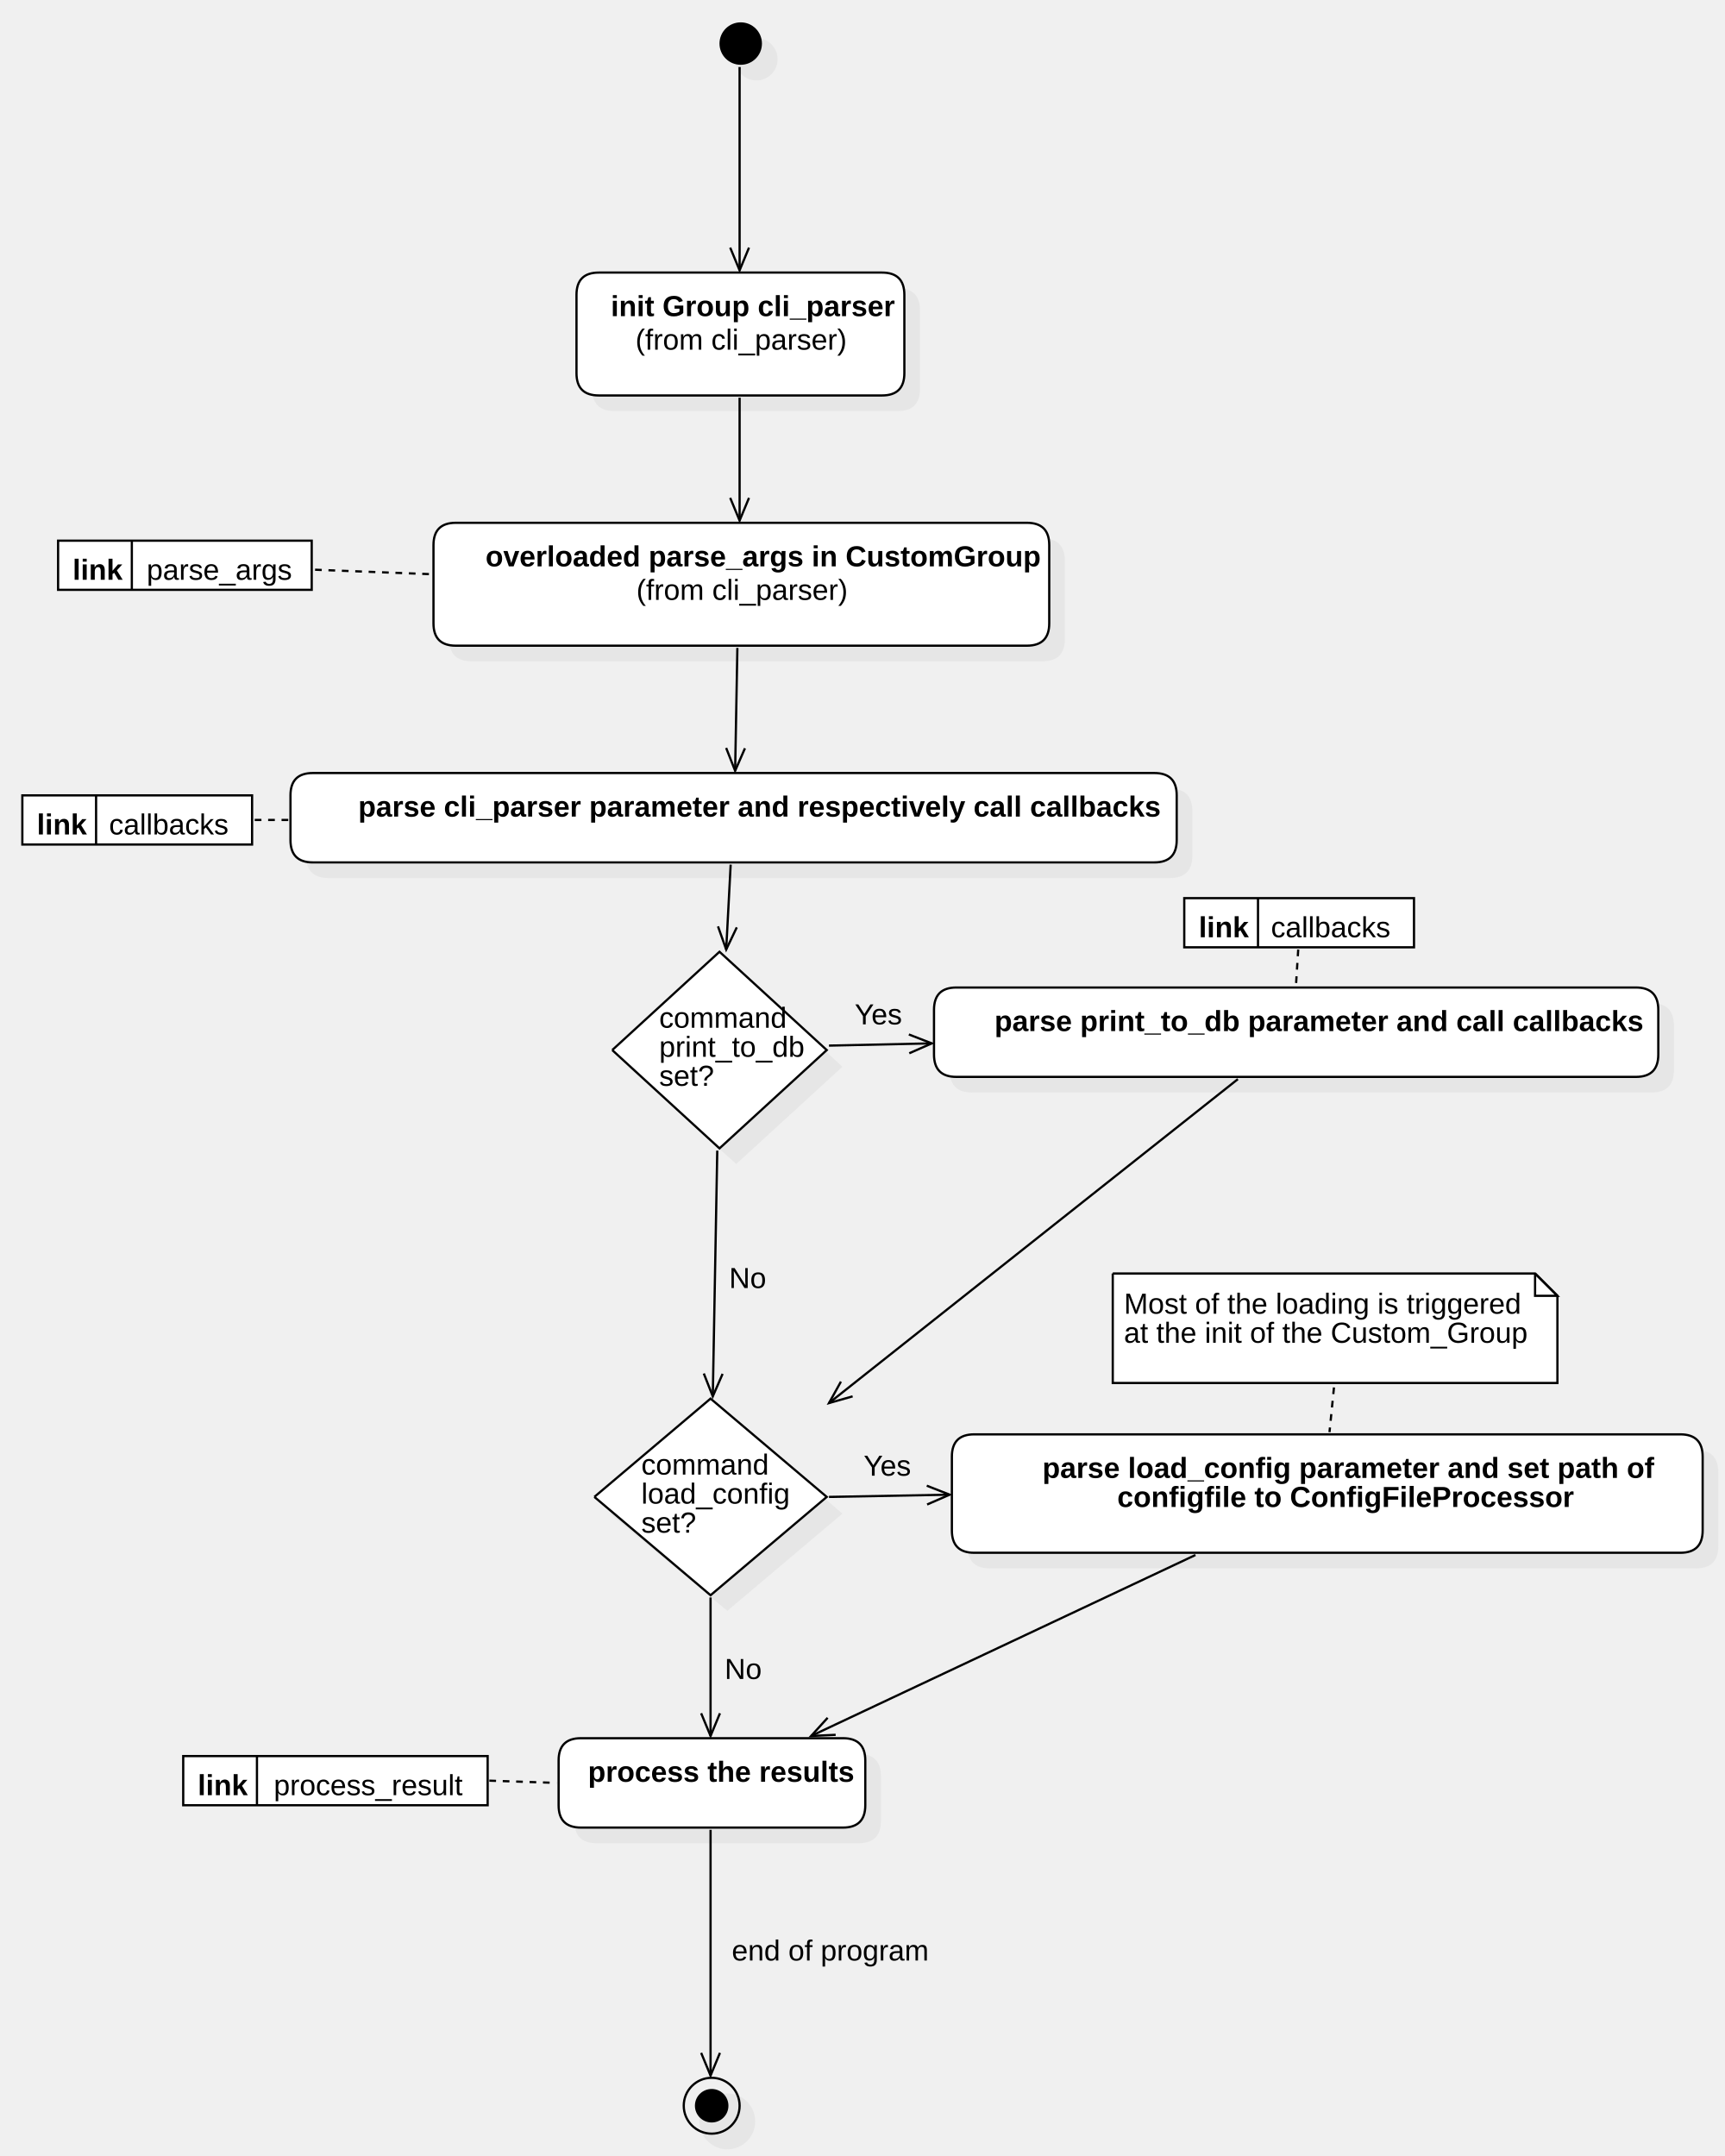
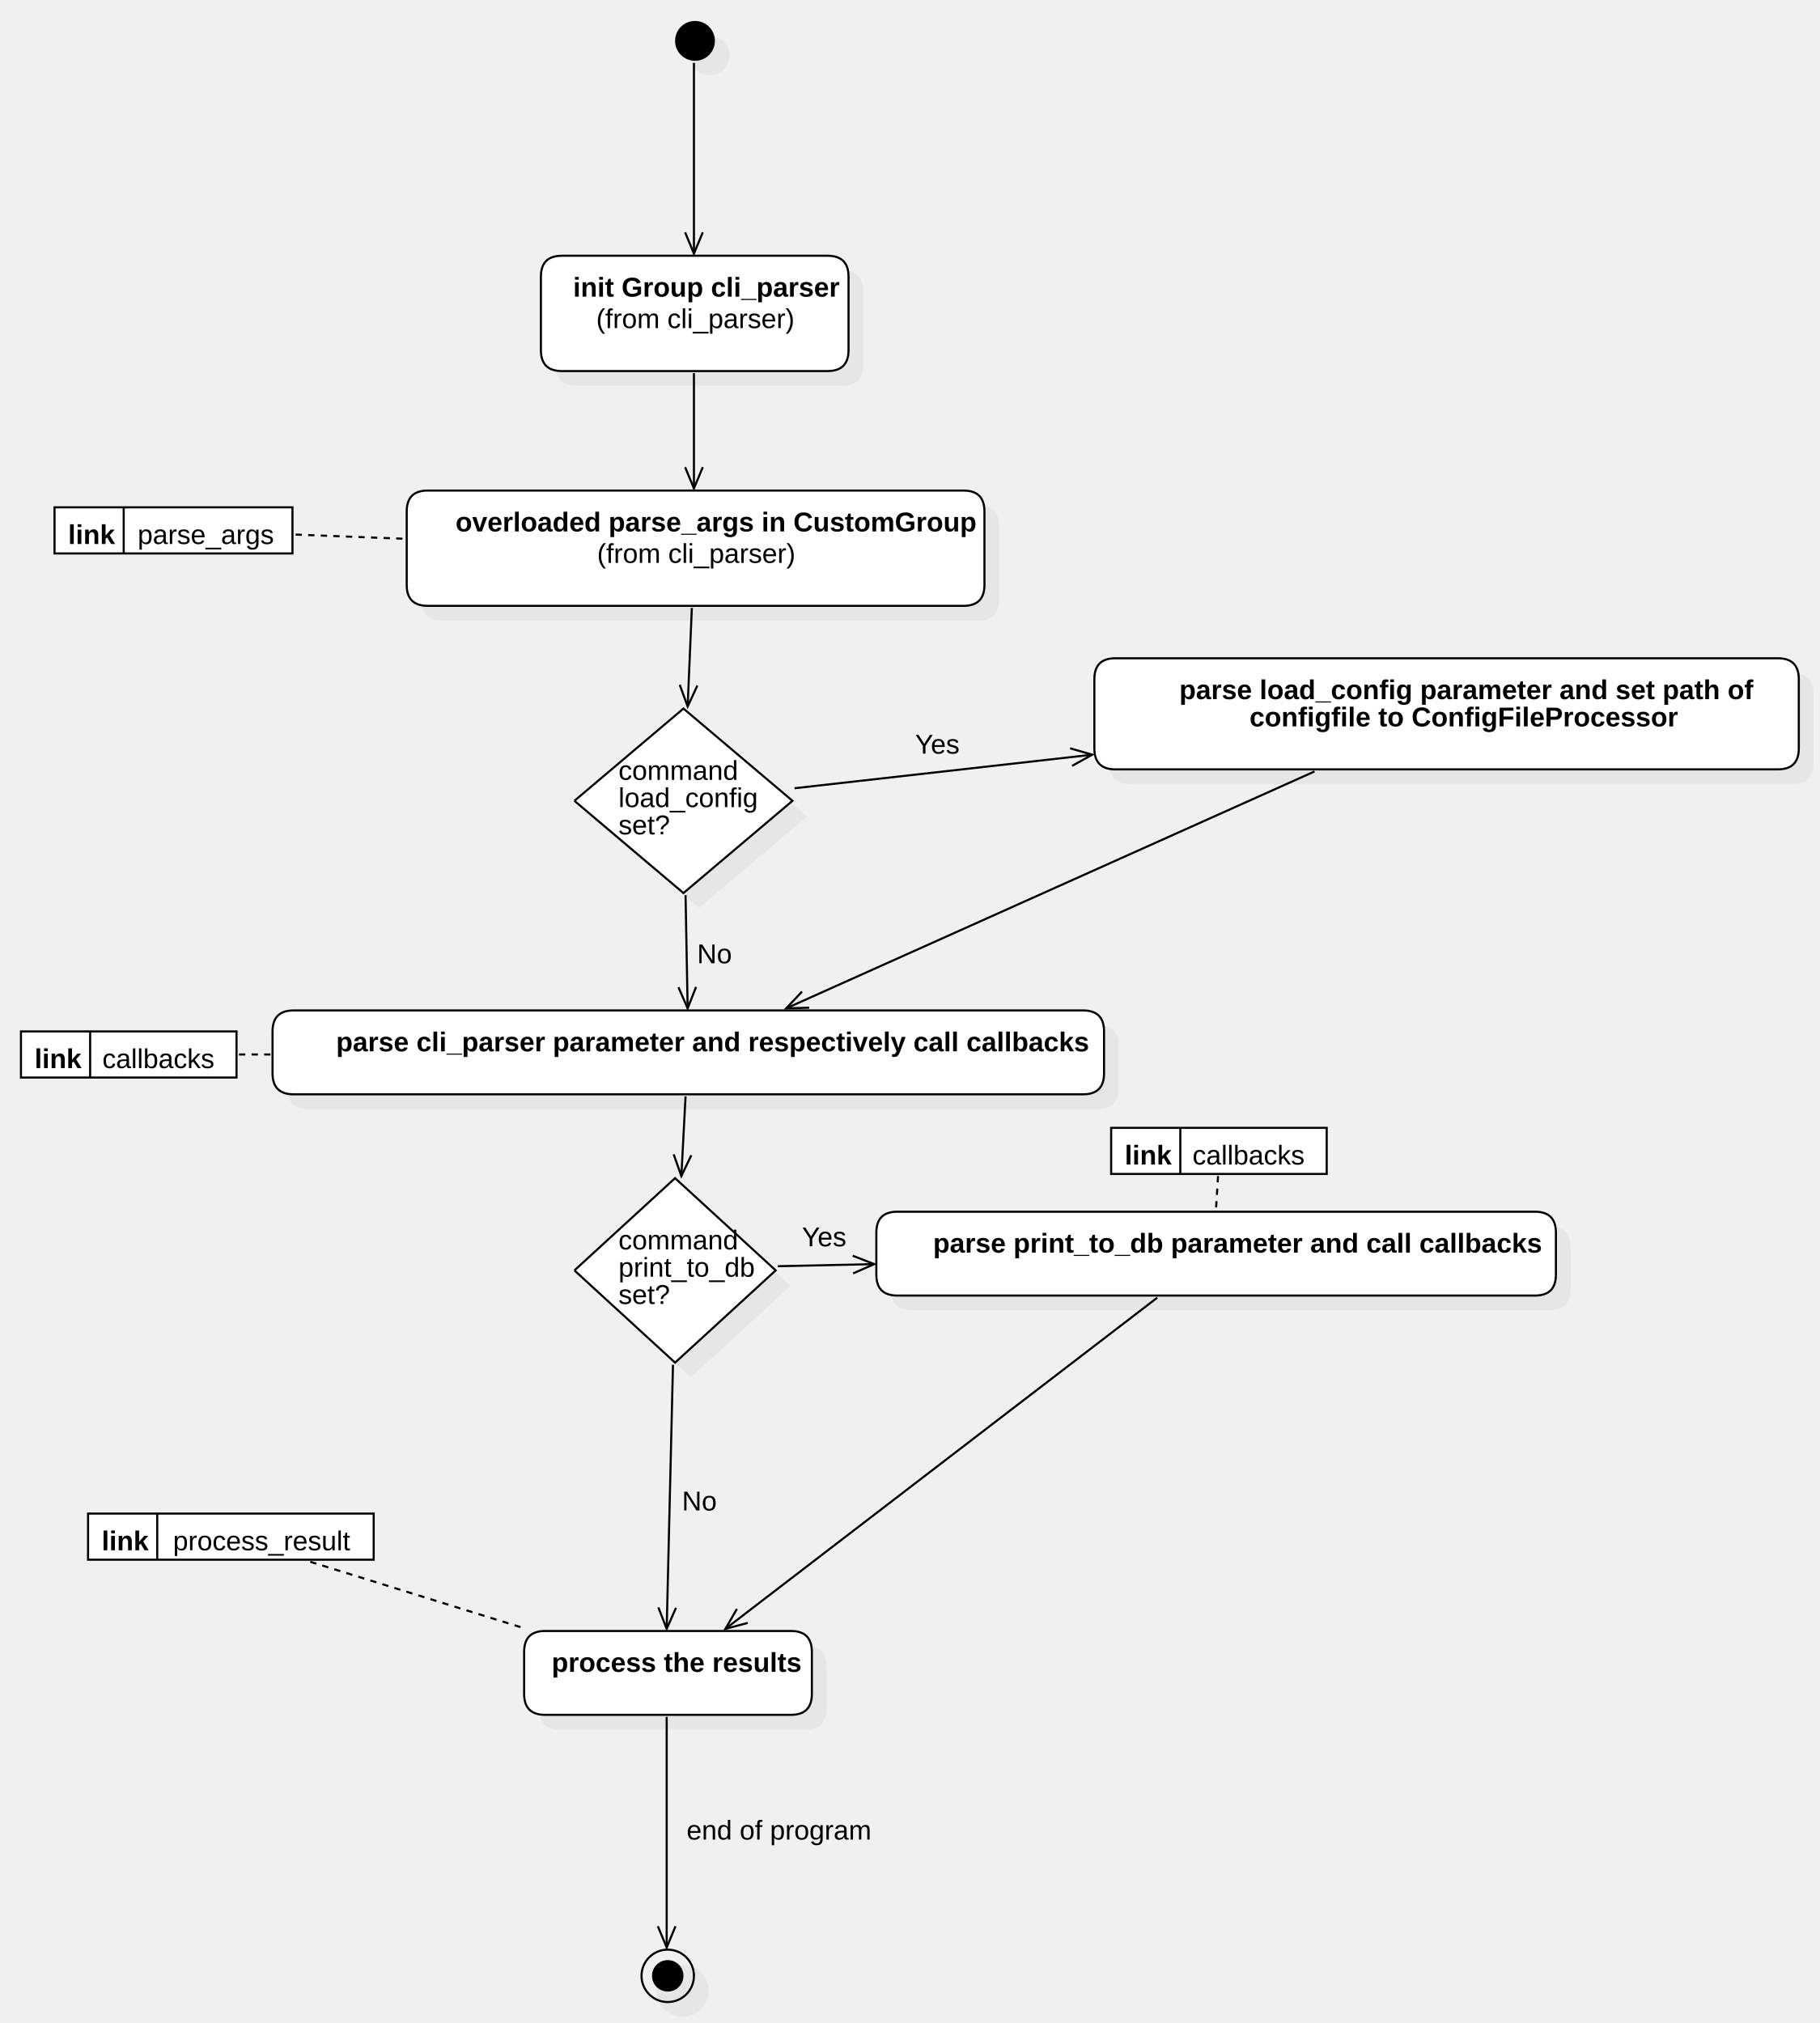
- <svg xmlns="http://www.w3.org/2000/svg" version="1.1" width="772" height="965">
+ <svg xmlns="http://www.w3.org/2000/svg" version="1.1" width="868" height="965">
  <defs />
  <g>
    <g transform="translate(-38,-22) scale(1,1)">
      <path fill="#C0C0C0" stroke="none" d="M 313 151 L 439.735 151 Q 449.735 151 449.735 161 L 449.735 196 Q 449.735 206 439.735 206 L 313 206 Q 303 206 303 196 L 303 161 Q 303 151 313 151 Z" opacity="0.2" />
    </g>
    <g transform="translate(-38,-22) scale(1,1)">
      <path fill="#ffffff" stroke="none" d="M 306 144 L 432.735 144 Q 442.735 144 442.735 154 L 442.735 189 Q 442.735 199 432.735 199 L 306 199 Q 296 199 296 189 L 296 154 Q 296 144 306 144 Z" />
    </g>
    <g transform="translate(-38,-22) scale(1,1)">
      <path fill="none" stroke="#000000" d="M 306 144 L 432.735 144 Q 442.735 144 442.735 154 L 442.735 189 Q 442.735 199 432.735 199 L 306 199 Q 296 199 296 189 L 296 154 Q 296 144 306 144 Z" stroke-miterlimit="10" />
    </g>
    <g transform="translate(-38,-22) scale(1,1)">
      <g>
        <path fill="none" stroke="none" />
        <text fill="#000000" stroke="none" font-family="Arial" font-size="13px" font-style="normal" font-weight="bold" text-decoration="none" x="311.368" y="163.5">init Group cli_parser</text>
      </g>
    </g>
    <g transform="translate(-38,-22) scale(1,1)">
      <g>
        <path fill="none" stroke="none" />
        <text fill="#000000" stroke="none" font-family="Arial" font-size="13px" font-style="normal" font-weight="normal" text-decoration="none" x="322.368" y="178.5">(from cli_parser)</text>
      </g>
    </g>
    <g transform="translate(-38,-22) scale(1,1)">
      <path fill="#C0C0C0" stroke="none" d="M 249 263 L 504.571 263 Q 514.571 263 514.571 273 L 514.571 308 Q 514.571 318 504.571 318 L 249 318 Q 239 318 239 308 L 239 273 Q 239 263 249 263 Z" opacity="0.2" />
    </g>
    <g transform="translate(-38,-22) scale(1,1)">
      <path fill="#ffffff" stroke="none" d="M 242 256 L 497.571 256 Q 507.571 256 507.571 266 L 507.571 301 Q 507.571 311 497.571 311 L 242 311 Q 232 311 232 301 L 232 266 Q 232 256 242 256 Z" />
    </g>
    <g transform="translate(-38,-22) scale(1,1)">
      <path fill="none" stroke="#000000" d="M 242 256 L 497.571 256 Q 507.571 256 507.571 266 L 507.571 301 Q 507.571 311 497.571 311 L 242 311 Q 232 311 232 301 L 232 266 Q 232 256 242 256 Z" stroke-miterlimit="10" />
    </g>
    <g transform="translate(-38,-22) scale(1,1)">
      <g>
        <path fill="none" stroke="none" />
        <text fill="#000000" stroke="none" font-family="Arial" font-size="13px" font-style="normal" font-weight="bold" text-decoration="none" x="255.285" y="275.5">overloaded parse_args in CustomGroup</text>
      </g>
    </g>
    <g transform="translate(-38,-22) scale(1,1)">
      <g>
        <path fill="none" stroke="none" />
        <text fill="#000000" stroke="none" font-family="Arial" font-size="13px" font-style="normal" font-weight="normal" text-decoration="none" x="322.785" y="290.5">(from cli_parser)</text>
      </g>
    </g>
    <g transform="translate(-38,-22) scale(1,1)">
      <path fill="none" stroke="#000000" d="M 369 200 L 369 255" stroke-miterlimit="10" />
    </g>
    <g transform="translate(-38,-22) scale(1,1)">
      <path fill="none" stroke="#000000" d="M 364.79 244.837 L 369 255 L 373.21 244.837" stroke-miterlimit="10" />
    </g>
    <g transform="translate(-38,-22) scale(1,1)">
      <rect fill="#ffffff" stroke="none" x="64" y="264" width="113.501" height="22" />
    </g>
    <g transform="translate(-38,-22) scale(1,1)">
      <path fill="none" stroke="#000000" d="M 64 264 L 177.501 264 L 177.501 286 L 64 286 L 64 264 Z Z" stroke-miterlimit="10" />
    </g>
    <g transform="translate(-38,-22) scale(1,1)">
      <path fill="none" stroke="#000000" d="M 97 264 L 97 286" stroke-miterlimit="10" />
    </g>
    <g transform="translate(-38,-22) scale(1,1)">
      <g>
        <path fill="none" stroke="none" />
        <text fill="#000000" stroke="none" font-family="Arial" font-size="13px" font-style="normal" font-weight="normal" text-decoration="none" x="103.641" y="281.5">parse_args</text>
      </g>
    </g>
    <g transform="translate(-38,-22) scale(1,1)">
      <g>
        <path fill="none" stroke="none" />
        <text fill="#000000" stroke="none" font-family="Arial" font-size="13px" font-style="normal" font-weight="bold" text-decoration="none" x="70.5" y="281.5">link</text>
      </g>
    </g>
    <g transform="translate(-38,-22) scale(1,1)">
      <path fill="#C0C0C0" stroke="none" d="M 367 48.5 C 367 43.253 371.253 39 376.5 39 C 381.747 39 386 43.253 386 48.5 C 386 53.747 381.747 58 376.5 58 C 371.253 58 367 53.747 367 48.5 Z" opacity="0.2" />
    </g>
    <g transform="translate(-38,-22) scale(1,1)">
      <path fill="#000000" stroke="none" d="M 360 41.5 C 360 36.253 364.253 32 369.5 32 C 374.747 32 379 36.253 379 41.5 C 379 46.747 374.747 51 369.5 51 C 364.253 51 360 46.747 360 41.5 Z" />
    </g>
    <g transform="translate(-38,-22) scale(1,1)">
      <path fill="none" stroke="#000000" d="M 369 52 L 369 143" stroke-miterlimit="10" />
    </g>
    <g transform="translate(-38,-22) scale(1,1)">
      <path fill="none" stroke="#000000" d="M 364.79 132.837 L 369 143 L 373.21 132.837" stroke-miterlimit="10" />
    </g>
    <g transform="translate(-38,-22) scale(1,1)">
      <path fill="none" stroke="#000000" d="M 179 277 L 231 279" stroke-miterlimit="10" stroke-dasharray="3" />
    </g>
    <g transform="translate(-38,-22) scale(1,1)">
-       <path fill="#C0C0C0" stroke="none" d="M 185 375 L 561.618 375 Q 571.618 375 571.618 385 L 571.618 405 Q 571.618 415 561.618 415 L 185 415 Q 175 415 175 405 L 175 385 Q 175 375 185 375 Z" opacity="0.2" />
-     </g>
-     <g transform="translate(-38,-22) scale(1,1)">
-       <path fill="#ffffff" stroke="none" d="M 178 368 L 554.618 368 Q 564.618 368 564.618 378 L 564.618 398 Q 564.618 408 554.618 408 L 178 408 Q 168 408 168 398 L 168 378 Q 168 368 178 368 Z" />
-     </g>
-     <g transform="translate(-38,-22) scale(1,1)">
-       <path fill="none" stroke="#000000" d="M 178 368 L 554.618 368 Q 564.618 368 564.618 378 L 564.618 398 Q 564.618 408 554.618 408 L 178 408 Q 168 408 168 398 L 168 378 Q 168 368 178 368 Z" stroke-miterlimit="10" />
-     </g>
-     <g transform="translate(-38,-22) scale(1,1)">
-       <g>
-         <path fill="none" stroke="none" />
-         <text fill="#000000" stroke="none" font-family="Arial" font-size="13px" font-style="normal" font-weight="bold" text-decoration="none" x="198.309" y="387.5">parse cli_parser parameter and respectively call callbacks</text>
-       </g>
-     </g>
-     <g transform="translate(-38,-22) scale(1,1)">
-       <rect fill="#ffffff" stroke="none" x="48" y="378" width="102.818" height="22" />
-     </g>
-     <g transform="translate(-38,-22) scale(1,1)">
-       <path fill="none" stroke="#000000" d="M 48 378 L 150.818 378 L 150.818 400 L 48 400 L 48 378 Z Z" stroke-miterlimit="10" />
-     </g>
-     <g transform="translate(-38,-22) scale(1,1)">
-       <path fill="none" stroke="#000000" d="M 81 378 L 81 400" stroke-miterlimit="10" />
-     </g>
-     <g transform="translate(-38,-22) scale(1,1)">
-       <g>
-         <path fill="none" stroke="none" />
-         <text fill="#000000" stroke="none" font-family="Arial" font-size="13px" font-style="normal" font-weight="normal" text-decoration="none" x="86.799" y="395.5">callbacks</text>
-       </g>
-     </g>
-     <g transform="translate(-38,-22) scale(1,1)">
-       <g>
-         <path fill="none" stroke="none" />
-         <text fill="#000000" stroke="none" font-family="Arial" font-size="13px" font-style="normal" font-weight="bold" text-decoration="none" x="54.5" y="395.5">link</text>
-       </g>
-     </g>
-     <g transform="translate(-38,-22) scale(1,1)">
-       <path fill="none" stroke="#000000" d="M 368 312 L 367 367" stroke-miterlimit="10" />
-     </g>
-     <g transform="translate(-38,-22) scale(1,1)">
-       <path fill="none" stroke="#000000" d="M 362.976 356.762 L 367 367 L 371.394 356.916" stroke-miterlimit="10" />
-     </g>
-     <g transform="translate(-38,-22) scale(1,1)">
-       <path fill="none" stroke="#000000" d="M 152 389 L 167 389" stroke-miterlimit="10" stroke-dasharray="3" />
-     </g>
-     <g transform="translate(-38,-22) scale(1,1)">
-       <path fill="#C0C0C0" stroke="none" d="M 319 499.5 L 367.5 455 L 415 499.5 L 367.5 543 L 319 499.5" opacity="0.2" />
-     </g>
-     <g transform="translate(-38,-22) scale(1,1)">
-       <path fill="#ffffff" stroke="none" d="M 312 492 L 360 448 L 408 492 L 360 536 L 312 492" />
-     </g>
-     <g transform="translate(-38,-22) scale(1,1)">
-       <path fill="none" stroke="#000000" d="M 312 492 L 360 448 L 408 492 L 360 536 L 312 492 L 312 492" stroke-miterlimit="10" />
-     </g>
-     <g transform="translate(-38,-22) scale(1,1)">
-       <path fill="#C0C0C0" stroke="none" d="M 473 471 L 777.147 471 Q 787.147 471 787.147 481 L 787.147 501 Q 787.147 511 777.147 511 L 473 511 Q 463 511 463 501 L 463 481 Q 463 471 473 471 Z" opacity="0.2" />
-     </g>
-     <g transform="translate(-38,-22) scale(1,1)">
-       <path fill="#ffffff" stroke="none" d="M 466 464 L 770.147 464 Q 780.147 464 780.147 474 L 780.147 494 Q 780.147 504 770.147 504 L 466 504 Q 456 504 456 494 L 456 474 Q 456 464 466 464 Z" />
-     </g>
-     <g transform="translate(-38,-22) scale(1,1)">
-       <path fill="none" stroke="#000000" d="M 466 464 L 770.147 464 Q 780.147 464 780.147 474 L 780.147 494 Q 780.147 504 770.147 504 L 466 504 Q 456 504 456 494 L 456 474 Q 456 464 466 464 Z" stroke-miterlimit="10" />
-     </g>
-     <g transform="translate(-38,-22) scale(1,1)">
-       <g>
-         <path fill="none" stroke="none" />
-         <text fill="#000000" stroke="none" font-family="Arial" font-size="13px" font-style="normal" font-weight="bold" text-decoration="none" x="483.073" y="483.5">parse print_to_db parameter and call callbacks</text>
-       </g>
-     </g>
-     <g transform="translate(-38,-22) scale(1,1)">
-       <rect fill="#ffffff" stroke="none" x="568" y="424" width="102.818" height="22" />
-     </g>
-     <g transform="translate(-38,-22) scale(1,1)">
-       <path fill="none" stroke="#000000" d="M 568 424 L 670.818 424 L 670.818 446 L 568 446 L 568 424 Z Z" stroke-miterlimit="10" />
-     </g>
-     <g transform="translate(-38,-22) scale(1,1)">
-       <path fill="none" stroke="#000000" d="M 601 424 L 601 446" stroke-miterlimit="10" />
-     </g>
-     <g transform="translate(-38,-22) scale(1,1)">
-       <g>
-         <path fill="none" stroke="none" />
-         <text fill="#000000" stroke="none" font-family="Arial" font-size="13px" font-style="normal" font-weight="normal" text-decoration="none" x="606.799" y="441.5">callbacks</text>
-       </g>
-     </g>
-     <g transform="translate(-38,-22) scale(1,1)">
-       <g>
-         <path fill="none" stroke="none" />
-         <text fill="#000000" stroke="none" font-family="Arial" font-size="13px" font-style="normal" font-weight="bold" text-decoration="none" x="574.5" y="441.5">link</text>
-       </g>
-     </g>
-     <g transform="translate(-38,-22) scale(1,1)">
-       <path fill="#C0C0C0" stroke="none" d="M 311 699.5 L 363.5 655 L 415 699.5 L 363.5 743 L 311 699.5" opacity="0.2" />
-     </g>
-     <g transform="translate(-38,-22) scale(1,1)">
-       <path fill="#ffffff" stroke="none" d="M 304 692 L 356 648 L 408 692 L 356 736 L 304 692" />
-     </g>
-     <g transform="translate(-38,-22) scale(1,1)">
-       <path fill="none" stroke="#000000" d="M 304 692 L 356 648 L 408 692 L 356 736 L 304 692 L 304 692" stroke-miterlimit="10" />
-     </g>
-     <g transform="translate(-38,-22) scale(1,1)">
-       <path fill="#C0C0C0" stroke="none" d="M 481 671 L 797 671 Q 807 671 807 681 L 807 714 Q 807 724 797 724 L 481 724 Q 471 724 471 714 L 471 681 Q 471 671 481 671 Z" opacity="0.2" />
-     </g>
-     <g transform="translate(-38,-22) scale(1,1)">
-       <path fill="#ffffff" stroke="none" d="M 474 664 L 790 664 Q 800 664 800 674 L 800 707 Q 800 717 790 717 L 474 717 Q 464 717 464 707 L 464 674 Q 464 664 474 664 Z" />
-     </g>
-     <g transform="translate(-38,-22) scale(1,1)">
-       <path fill="none" stroke="#000000" d="M 474 664 L 790 664 Q 800 664 800 674 L 800 707 Q 800 717 790 717 L 474 717 Q 464 717 464 707 L 464 674 Q 464 664 474 664 Z" stroke-miterlimit="10" />
-     </g>
-     <g transform="translate(-38,-22) scale(1,1)">
-       <g>
-         <path fill="none" stroke="none" />
-         <text fill="#000000" stroke="none" font-family="Arial" font-size="13px" font-style="normal" font-weight="bold" text-decoration="none" x="504.5" y="683.5">parse load_config parameter and set path of</text>
-         <text fill="#000000" stroke="none" font-family="Arial" font-size="13px" font-style="normal" font-weight="bold" text-decoration="none" x="538" y="696.5">configfile to ConfigFileProcessor</text>
-       </g>
-     </g>
-     <g transform="translate(-38,-22) scale(1,1)">
-       <path fill="#ffffff" stroke="none" d="M 536 592 L 725 592 L 735 602 L 735 641 L 536 641 L 536 592" />
-     </g>
-     <g transform="translate(-38,-22) scale(1,1)">
-       <path fill="none" stroke="#000000" d="M 536 592 L 725 592 L 735 602 L 735 641 L 536 641 L 536 592 L 536 592" stroke-miterlimit="10" />
-     </g>
-     <g transform="translate(-38,-22) scale(1,1)">
-       <path fill="none" stroke="#000000" d="M 725 592 L 725 602 L 735 602 L 725 592" stroke-miterlimit="10" />
-     </g>
-     <g transform="translate(-38,-22) scale(1,1)">
-       <g>
-         <path fill="none" stroke="none" />
-         <text fill="#000000" stroke="none" font-family="Arial" font-size="13px" font-style="normal" font-weight="normal" text-decoration="none" x="541" y="610">Most of the loading is triggered</text>
-         <text fill="#000000" stroke="none" font-family="Arial" font-size="13px" font-style="normal" font-weight="normal" text-decoration="none" x="541" y="623">at the init of the Custom_Group </text>
-       </g>
-     </g>
-     <g transform="translate(-38,-22) scale(1,1)">
-       <path fill="none" stroke="#000000" d="M 619 447 L 618 463" stroke-miterlimit="10" stroke-dasharray="3" />
-     </g>
-     <g transform="translate(-38,-22) scale(1,1)">
-       <path fill="none" stroke="#000000" d="M 365 409 L 363 447" stroke-miterlimit="10" />
-     </g>
-     <g transform="translate(-38,-22) scale(1,1)">
-       <path fill="none" stroke="#000000" d="M 359.33 436.63 L 363 447 L 367.738 437.073" stroke-miterlimit="10" />
-     </g>
-     <g transform="translate(-38,-22) scale(1,1)">
-       <path fill="none" stroke="#000000" d="M 409 490 L 455 489" stroke-miterlimit="10" />
-     </g>
-     <g transform="translate(-38,-22) scale(1,1)">
-       <path fill="none" stroke="#000000" d="M 444.931 493.429 L 455 489 L 444.748 485.012" stroke-miterlimit="10" />
-     </g>
-     <g transform="translate(-38,-22) scale(1,1)">
-       <g>
-         <path fill="none" stroke="none" />
-         <text fill="#000000" stroke="none" font-family="Arial" font-size="13px" font-style="normal" font-weight="normal" text-decoration="none" x="420.5" y="480.5">Yes</text>
-       </g>
-     </g>
-     <g transform="translate(-38,-22) scale(1,1)">
-       <path fill="none" stroke="#000000" d="M 359 537 L 357 647" stroke-miterlimit="10" />
-     </g>
-     <g transform="translate(-38,-22) scale(1,1)">
-       <path fill="none" stroke="#000000" d="M 352.976 636.762 L 357 647 L 361.394 636.916" stroke-miterlimit="10" />
-     </g>
-     <g transform="translate(-38,-22) scale(1,1)">
-       <g>
-         <path fill="none" stroke="none" />
-         <text fill="#000000" stroke="none" font-family="Arial" font-size="13px" font-style="normal" font-weight="normal" text-decoration="none" x="364.295" y="598.5">No</text>
-       </g>
-     </g>
-     <g transform="translate(-38,-22) scale(1,1)">
-       <path fill="none" stroke="#000000" d="M 592 505 L 409 650" stroke-miterlimit="10" />
-     </g>
-     <g transform="translate(-38,-22) scale(1,1)">
-       <path fill="none" stroke="#000000" d="M 414.351 640.389 L 409 650 L 419.58 646.988" stroke-miterlimit="10" />
-     </g>
-     <g transform="translate(-38,-22) scale(1,1)">
-       <path fill="none" stroke="#000000" d="M 409 692 L 463 691" stroke-miterlimit="10" />
-     </g>
-     <g transform="translate(-38,-22) scale(1,1)">
-       <path fill="none" stroke="#000000" d="M 452.917 695.397 L 463 691 L 452.761 686.979" stroke-miterlimit="10" />
-     </g>
-     <g transform="translate(-38,-22) scale(1,1)">
-       <g>
-         <path fill="none" stroke="none" />
-         <text fill="#000000" stroke="none" font-family="Arial" font-size="13px" font-style="normal" font-weight="normal" text-decoration="none" x="424.5" y="682.5">Yes</text>
-       </g>
-     </g>
-     <g transform="translate(-38,-22) scale(1,1)">
-       <g>
-         <path fill="none" stroke="none" />
-         <text fill="#000000" stroke="none" font-family="Arial" font-size="13px" font-style="normal" font-weight="normal" text-decoration="none" x="333" y="482">command</text>
-         <text fill="#000000" stroke="none" font-family="Arial" font-size="13px" font-style="normal" font-weight="normal" text-decoration="none" x="333" y="495">print_to_db</text>
-         <text fill="#000000" stroke="none" font-family="Arial" font-size="13px" font-style="normal" font-weight="normal" text-decoration="none" x="333" y="508">set?</text>
-       </g>
-     </g>
-     <g transform="translate(-38,-22) scale(1,1)">
-       <g>
-         <path fill="none" stroke="none" />
-         <text fill="#000000" stroke="none" font-family="Arial" font-size="13px" font-style="normal" font-weight="normal" text-decoration="none" x="325" y="682">command</text>
-         <text fill="#000000" stroke="none" font-family="Arial" font-size="13px" font-style="normal" font-weight="normal" text-decoration="none" x="325" y="695">load_config</text>
-         <text fill="#000000" stroke="none" font-family="Arial" font-size="13px" font-style="normal" font-weight="normal" text-decoration="none" x="325" y="708">set?</text>
-       </g>
-     </g>
-     <g transform="translate(-38,-22) scale(1,1)">
-       <path fill="none" stroke="#000000" d="M 635 643 L 633 663" stroke-miterlimit="10" stroke-dasharray="3" />
+       <path fill="#C0C0C0" stroke="none" d="M 185 511 L 561.618 511 Q 571.618 511 571.618 521 L 571.618 541 Q 571.618 551 561.618 551 L 185 551 Q 175 551 175 541 L 175 521 Q 175 511 185 511 Z" opacity="0.2" />
+     </g>
+     <g transform="translate(-38,-22) scale(1,1)">
+       <path fill="#ffffff" stroke="none" d="M 178 504 L 554.618 504 Q 564.618 504 564.618 514 L 564.618 534 Q 564.618 544 554.618 544 L 178 544 Q 168 544 168 534 L 168 514 Q 168 504 178 504 Z" />
+     </g>
+     <g transform="translate(-38,-22) scale(1,1)">
+       <path fill="none" stroke="#000000" d="M 178 504 L 554.618 504 Q 564.618 504 564.618 514 L 564.618 534 Q 564.618 544 554.618 544 L 178 544 Q 168 544 168 534 L 168 514 Q 168 504 178 504 Z" stroke-miterlimit="10" />
+     </g>
+     <g transform="translate(-38,-22) scale(1,1)">
+       <g>
+         <path fill="none" stroke="none" />
+         <text fill="#000000" stroke="none" font-family="Arial" font-size="13px" font-style="normal" font-weight="bold" text-decoration="none" x="198.309" y="523.5">parse cli_parser parameter and respectively call callbacks</text>
+       </g>
+     </g>
+     <g transform="translate(-38,-22) scale(1,1)">
+       <rect fill="#ffffff" stroke="none" x="48" y="514" width="102.818" height="22" />
+     </g>
+     <g transform="translate(-38,-22) scale(1,1)">
+       <path fill="none" stroke="#000000" d="M 48 514 L 150.818 514 L 150.818 536 L 48 536 L 48 514 Z Z" stroke-miterlimit="10" />
+     </g>
+     <g transform="translate(-38,-22) scale(1,1)">
+       <path fill="none" stroke="#000000" d="M 81 514 L 81 536" stroke-miterlimit="10" />
+     </g>
+     <g transform="translate(-38,-22) scale(1,1)">
+       <g>
+         <path fill="none" stroke="none" />
+         <text fill="#000000" stroke="none" font-family="Arial" font-size="13px" font-style="normal" font-weight="normal" text-decoration="none" x="86.799" y="531.5">callbacks</text>
+       </g>
+     </g>
+     <g transform="translate(-38,-22) scale(1,1)">
+       <g>
+         <path fill="none" stroke="none" />
+         <text fill="#000000" stroke="none" font-family="Arial" font-size="13px" font-style="normal" font-weight="bold" text-decoration="none" x="54.5" y="531.5">link</text>
+       </g>
+     </g>
+     <g transform="translate(-38,-22) scale(1,1)">
+       <path fill="none" stroke="#000000" d="M 368 312 L 366 359" stroke-miterlimit="10" />
+     </g>
+     <g transform="translate(-38,-22) scale(1,1)">
+       <path fill="none" stroke="#000000" d="M 362.226 348.668 L 366 359 L 370.638 349.025" stroke-miterlimit="10" />
+     </g>
+     <g transform="translate(-38,-22) scale(1,1)">
+       <path fill="none" stroke="#000000" d="M 152 525 L 167 525" stroke-miterlimit="10" stroke-dasharray="3" />
+     </g>
+     <g transform="translate(-38,-22) scale(1,1)">
+       <path fill="#C0C0C0" stroke="none" d="M 319 635.5 L 367.5 591 L 415 635.5 L 367.5 679 L 319 635.5" opacity="0.2" />
+     </g>
+     <g transform="translate(-38,-22) scale(1,1)">
+       <path fill="#ffffff" stroke="none" d="M 312 628 L 360 584 L 408 628 L 360 672 L 312 628" />
+     </g>
+     <g transform="translate(-38,-22) scale(1,1)">
+       <path fill="none" stroke="#000000" d="M 312 628 L 360 584 L 408 628 L 360 672 L 312 628 L 312 628" stroke-miterlimit="10" />
+     </g>
+     <g transform="translate(-38,-22) scale(1,1)">
+       <path fill="#C0C0C0" stroke="none" d="M 473 607 L 777.147 607 Q 787.147 607 787.147 617 L 787.147 637 Q 787.147 647 777.147 647 L 473 647 Q 463 647 463 637 L 463 617 Q 463 607 473 607 Z" opacity="0.2" />
+     </g>
+     <g transform="translate(-38,-22) scale(1,1)">
+       <path fill="#ffffff" stroke="none" d="M 466 600 L 770.147 600 Q 780.147 600 780.147 610 L 780.147 630 Q 780.147 640 770.147 640 L 466 640 Q 456 640 456 630 L 456 610 Q 456 600 466 600 Z" />
+     </g>
+     <g transform="translate(-38,-22) scale(1,1)">
+       <path fill="none" stroke="#000000" d="M 466 600 L 770.147 600 Q 780.147 600 780.147 610 L 780.147 630 Q 780.147 640 770.147 640 L 466 640 Q 456 640 456 630 L 456 610 Q 456 600 466 600 Z" stroke-miterlimit="10" />
+     </g>
+     <g transform="translate(-38,-22) scale(1,1)">
+       <g>
+         <path fill="none" stroke="none" />
+         <text fill="#000000" stroke="none" font-family="Arial" font-size="13px" font-style="normal" font-weight="bold" text-decoration="none" x="483.073" y="619.5">parse print_to_db parameter and call callbacks</text>
+       </g>
+     </g>
+     <g transform="translate(-38,-22) scale(1,1)">
+       <rect fill="#ffffff" stroke="none" x="568" y="560" width="102.818" height="22" />
+     </g>
+     <g transform="translate(-38,-22) scale(1,1)">
+       <path fill="none" stroke="#000000" d="M 568 560 L 670.818 560 L 670.818 582 L 568 582 L 568 560 Z Z" stroke-miterlimit="10" />
+     </g>
+     <g transform="translate(-38,-22) scale(1,1)">
+       <path fill="none" stroke="#000000" d="M 601 560 L 601 582" stroke-miterlimit="10" />
+     </g>
+     <g transform="translate(-38,-22) scale(1,1)">
+       <g>
+         <path fill="none" stroke="none" />
+         <text fill="#000000" stroke="none" font-family="Arial" font-size="13px" font-style="normal" font-weight="normal" text-decoration="none" x="606.799" y="577.5">callbacks</text>
+       </g>
+     </g>
+     <g transform="translate(-38,-22) scale(1,1)">
+       <g>
+         <path fill="none" stroke="none" />
+         <text fill="#000000" stroke="none" font-family="Arial" font-size="13px" font-style="normal" font-weight="bold" text-decoration="none" x="574.5" y="577.5">link</text>
+       </g>
+     </g>
+     <g transform="translate(-38,-22) scale(1,1)">
+       <path fill="#C0C0C0" stroke="none" d="M 319 411.5 L 371.5 367 L 423 411.5 L 371.5 455 L 319 411.5" opacity="0.2" />
+     </g>
+     <g transform="translate(-38,-22) scale(1,1)">
+       <path fill="#ffffff" stroke="none" d="M 312 404 L 364 360 L 416 404 L 364 448 L 312 404" />
+     </g>
+     <g transform="translate(-38,-22) scale(1,1)">
+       <path fill="none" stroke="#000000" d="M 312 404 L 364 360 L 416 404 L 364 448 L 312 404 L 312 404" stroke-miterlimit="10" />
+     </g>
+     <g transform="translate(-38,-22) scale(1,1)">
+       <path fill="#C0C0C0" stroke="none" d="M 577 343 L 893 343 Q 903 343 903 353 L 903 386 Q 903 396 893 396 L 577 396 Q 567 396 567 386 L 567 353 Q 567 343 577 343 Z" opacity="0.2" />
+     </g>
+     <g transform="translate(-38,-22) scale(1,1)">
+       <path fill="#ffffff" stroke="none" d="M 570 336 L 886 336 Q 896 336 896 346 L 896 379 Q 896 389 886 389 L 570 389 Q 560 389 560 379 L 560 346 Q 560 336 570 336 Z" />
+     </g>
+     <g transform="translate(-38,-22) scale(1,1)">
+       <path fill="none" stroke="#000000" d="M 570 336 L 886 336 Q 896 336 896 346 L 896 379 Q 896 389 886 389 L 570 389 Q 560 389 560 379 L 560 346 Q 560 336 570 336 Z" stroke-miterlimit="10" />
+     </g>
+     <g transform="translate(-38,-22) scale(1,1)">
+       <g>
+         <path fill="none" stroke="none" />
+         <text fill="#000000" stroke="none" font-family="Arial" font-size="13px" font-style="normal" font-weight="bold" text-decoration="none" x="600.5" y="355.5">parse load_config parameter and set path of</text>
+         <text fill="#000000" stroke="none" font-family="Arial" font-size="13px" font-style="normal" font-weight="bold" text-decoration="none" x="634" y="368.5">configfile to ConfigFileProcessor</text>
+       </g>
+     </g>
+     <g transform="translate(-38,-22) scale(1,1)">
+       <path fill="none" stroke="#000000" d="M 619 583 L 618 599" stroke-miterlimit="10" stroke-dasharray="3" />
+     </g>
+     <g transform="translate(-38,-22) scale(1,1)">
+       <path fill="none" stroke="#000000" d="M 365 545 L 363 583" stroke-miterlimit="10" />
+     </g>
+     <g transform="translate(-38,-22) scale(1,1)">
+       <path fill="none" stroke="#000000" d="M 359.33 572.63 L 363 583 L 367.738 573.073" stroke-miterlimit="10" />
+     </g>
+     <g transform="translate(-38,-22) scale(1,1)">
+       <path fill="none" stroke="#000000" d="M 409 626 L 455 625" stroke-miterlimit="10" />
+     </g>
+     <g transform="translate(-38,-22) scale(1,1)">
+       <path fill="none" stroke="#000000" d="M 444.931 629.429 L 455 625 L 444.748 621.012" stroke-miterlimit="10" />
+     </g>
+     <g transform="translate(-38,-22) scale(1,1)">
+       <g>
+         <path fill="none" stroke="none" />
+         <text fill="#000000" stroke="none" font-family="Arial" font-size="13px" font-style="normal" font-weight="normal" text-decoration="none" x="420.5" y="616.5">Yes</text>
+       </g>
+     </g>
+     <g transform="translate(-38,-22) scale(1,1)">
+       <path fill="none" stroke="#000000" d="M 359 673 L 356 799" stroke-miterlimit="10" />
+     </g>
+     <g transform="translate(-38,-22) scale(1,1)">
+       <path fill="none" stroke="#000000" d="M 352.034 788.74 L 356 799 L 360.45 788.94" stroke-miterlimit="10" />
+     </g>
+     <g transform="translate(-38,-22) scale(1,1)">
+       <g>
+         <path fill="none" stroke="none" />
+         <text fill="#000000" stroke="none" font-family="Arial" font-size="13px" font-style="normal" font-weight="normal" text-decoration="none" x="363.295" y="742.5">No</text>
+       </g>
+     </g>
+     <g transform="translate(-38,-22) scale(1,1)">
+       <path fill="none" stroke="#000000" d="M 590 641 L 384 799" stroke-miterlimit="10" />
+     </g>
+     <g transform="translate(-38,-22) scale(1,1)">
+       <path fill="none" stroke="#000000" d="M 389.502 789.475 L 384 799 L 394.626 796.155" stroke-miterlimit="10" />
+     </g>
+     <g transform="translate(-38,-22) scale(1,1)">
+       <path fill="none" stroke="#000000" d="M 417 398 L 559 382" stroke-miterlimit="10" />
+     </g>
+     <g transform="translate(-38,-22) scale(1,1)">
+       <path fill="none" stroke="#000000" d="M 549.373 387.321 L 559 382 L 548.43 378.955" stroke-miterlimit="10" />
+     </g>
+     <g transform="translate(-38,-22) scale(1,1)">
+       <g>
+         <path fill="none" stroke="none" />
+         <text fill="#000000" stroke="none" font-family="Arial" font-size="13px" font-style="normal" font-weight="normal" text-decoration="none" x="474.5" y="381.5">Yes</text>
+       </g>
+     </g>
+     <g transform="translate(-38,-22) scale(1,1)">
+       <g>
+         <path fill="none" stroke="none" />
+         <text fill="#000000" stroke="none" font-family="Arial" font-size="13px" font-style="normal" font-weight="normal" text-decoration="none" x="333" y="618">command</text>
+         <text fill="#000000" stroke="none" font-family="Arial" font-size="13px" font-style="normal" font-weight="normal" text-decoration="none" x="333" y="631">print_to_db</text>
+         <text fill="#000000" stroke="none" font-family="Arial" font-size="13px" font-style="normal" font-weight="normal" text-decoration="none" x="333" y="644">set?</text>
+       </g>
+     </g>
+     <g transform="translate(-38,-22) scale(1,1)">
+       <g>
+         <path fill="none" stroke="none" />
+         <text fill="#000000" stroke="none" font-family="Arial" font-size="13px" font-style="normal" font-weight="normal" text-decoration="none" x="333" y="394">command</text>
+         <text fill="#000000" stroke="none" font-family="Arial" font-size="13px" font-style="normal" font-weight="normal" text-decoration="none" x="333" y="407">load_config</text>
+         <text fill="#000000" stroke="none" font-family="Arial" font-size="13px" font-style="normal" font-weight="normal" text-decoration="none" x="333" y="420">set?</text>
+       </g>
    </g>
    <g transform="translate(-38,-22) scale(1,1)">
      <path fill="#C0C0C0" stroke="none" d="M 305 807 L 422.249 807 Q 432.249 807 432.249 817 L 432.249 837 Q 432.249 847 422.249 847 L 305 847 Q 295 847 295 837 L 295 817 Q 295 807 305 807 Z" opacity="0.2" />
    </g>
    <g transform="translate(-38,-22) scale(1,1)">
      <path fill="#ffffff" stroke="none" d="M 298 800 L 415.249 800 Q 425.249 800 425.249 810 L 425.249 830 Q 425.249 840 415.249 840 L 298 840 Q 288 840 288 830 L 288 810 Q 288 800 298 800 Z" />
    </g>
    <g transform="translate(-38,-22) scale(1,1)">
      <path fill="none" stroke="#000000" d="M 298 800 L 415.249 800 Q 425.249 800 425.249 810 L 425.249 830 Q 425.249 840 415.249 840 L 298 840 Q 288 840 288 830 L 288 810 Q 288 800 298 800 Z" stroke-miterlimit="10" />
    </g>
    <g transform="translate(-38,-22) scale(1,1)">
      <g>
        <path fill="none" stroke="none" />
        <text fill="#000000" stroke="none" font-family="Arial" font-size="13px" font-style="normal" font-weight="bold" text-decoration="none" x="301.124" y="819.5">process the results</text>
      </g>
    </g>
    <g transform="translate(-38,-22) scale(1,1)">
-       <path fill="none" stroke="#000000" d="M 356 737 L 356 799" stroke-miterlimit="10" />
-     </g>
-     <g transform="translate(-38,-22) scale(1,1)">
-       <path fill="none" stroke="#000000" d="M 351.79 788.837 L 356 799 L 360.21 788.837" stroke-miterlimit="10" />
-     </g>
-     <g transform="translate(-38,-22) scale(1,1)">
-       <g>
-         <path fill="none" stroke="none" />
-         <text fill="#000000" stroke="none" font-family="Arial" font-size="13px" font-style="normal" font-weight="normal" text-decoration="none" x="362.295" y="773.5">No</text>
-       </g>
-     </g>
-     <g transform="translate(-38,-22) scale(1,1)">
-       <path fill="none" stroke="#000000" d="M 573 718 L 401 799" stroke-miterlimit="10" />
-     </g>
-     <g transform="translate(-38,-22) scale(1,1)">
-       <path fill="none" stroke="#000000" d="M 408.401 790.862 L 401 799 L 411.988 798.479" stroke-miterlimit="10" />
+       <path fill="none" stroke="#000000" d="M 665 390 L 413 503" stroke-miterlimit="10" />
+     </g>
+     <g transform="translate(-38,-22) scale(1,1)">
+       <path fill="none" stroke="#000000" d="M 420.551 495.001 L 413 503 L 423.995 502.683" stroke-miterlimit="10" />
    </g>
    <g transform="translate(-38,-22) scale(1,1)">
      <path fill="#C0C0C0" stroke="none" d="M 351 971.5 C 351 964.596 356.596 959 363.5 959 C 370.404 959 376 964.596 376 971.5 C 376 978.404 370.404 984 363.5 984 C 356.596 984 351 978.404 351 971.5 Z" opacity="0.2" />
    </g>
    <g transform="translate(-38,-22) scale(1,1)">
      <path fill="none" stroke="#000000" d="M 344 964.5 C 344 957.596 349.596 952 356.5 952 C 363.404 952 369 957.596 369 964.5 C 369 971.404 363.404 977 356.5 977 C 349.596 977 344 971.404 344 964.5 Z" stroke-miterlimit="10" />
    </g>
    <g transform="translate(-38,-22) scale(1,1)">
      <path fill="#000000" stroke="none" d="M 349 964.5 C 349 960.358 352.358 957 356.5 957 C 360.642 957 364 960.358 364 964.5 C 364 968.642 360.642 972 356.5 972 C 352.358 972 349 968.642 349 964.5 Z" />
    </g>
    <g transform="translate(-38,-22) scale(1,1)">
      <path fill="none" stroke="#000000" d="M 356 841 L 356 951" stroke-miterlimit="10" />
    </g>
    <g transform="translate(-38,-22) scale(1,1)">
      <path fill="none" stroke="#000000" d="M 351.79 940.837 L 356 951 L 360.21 940.837" stroke-miterlimit="10" />
    </g>
    <g transform="translate(-38,-22) scale(1,1)">
      <g>
        <path fill="none" stroke="none" />
        <text fill="#000000" stroke="none" font-family="Arial" font-size="13px" font-style="normal" font-weight="normal" text-decoration="none" x="365.493" y="899.5">end of program</text>
      </g>
    </g>
    <g transform="translate(-38,-22) scale(1,1)">
-       <rect fill="#ffffff" stroke="none" x="120" y="808" width="136.238" height="22" />
-     </g>
-     <g transform="translate(-38,-22) scale(1,1)">
-       <path fill="none" stroke="#000000" d="M 120 808 L 256.238 808 L 256.238 830 L 120 830 L 120 808 Z Z" stroke-miterlimit="10" />
-     </g>
-     <g transform="translate(-38,-22) scale(1,1)">
-       <path fill="none" stroke="#000000" d="M 153 808 L 153 830" stroke-miterlimit="10" />
-     </g>
-     <g transform="translate(-38,-22) scale(1,1)">
-       <g>
-         <path fill="none" stroke="none" />
-         <text fill="#000000" stroke="none" font-family="Arial" font-size="13px" font-style="normal" font-weight="normal" text-decoration="none" x="160.51" y="825.5">process_result</text>
-       </g>
-     </g>
-     <g transform="translate(-38,-22) scale(1,1)">
-       <g>
-         <path fill="none" stroke="none" />
-         <text fill="#000000" stroke="none" font-family="Arial" font-size="13px" font-style="normal" font-weight="bold" text-decoration="none" x="126.5" y="825.5">link</text>
-       </g>
-     </g>
-     <g transform="translate(-38,-22) scale(1,1)">
-       <path fill="none" stroke="#000000" d="M 257 819 L 287 820" stroke-miterlimit="10" stroke-dasharray="3" />
+       <rect fill="#ffffff" stroke="none" x="80" y="744" width="136.238" height="22" />
+     </g>
+     <g transform="translate(-38,-22) scale(1,1)">
+       <path fill="none" stroke="#000000" d="M 80 744 L 216.238 744 L 216.238 766 L 80 766 L 80 744 Z Z" stroke-miterlimit="10" />
+     </g>
+     <g transform="translate(-38,-22) scale(1,1)">
+       <path fill="none" stroke="#000000" d="M 113 744 L 113 766" stroke-miterlimit="10" />
+     </g>
+     <g transform="translate(-38,-22) scale(1,1)">
+       <g>
+         <path fill="none" stroke="none" />
+         <text fill="#000000" stroke="none" font-family="Arial" font-size="13px" font-style="normal" font-weight="normal" text-decoration="none" x="120.51" y="761.5">process_result</text>
+       </g>
+     </g>
+     <g transform="translate(-38,-22) scale(1,1)">
+       <g>
+         <path fill="none" stroke="none" />
+         <text fill="#000000" stroke="none" font-family="Arial" font-size="13px" font-style="normal" font-weight="bold" text-decoration="none" x="86.5" y="761.5">link</text>
+       </g>
+     </g>
+     <g transform="translate(-38,-22) scale(1,1)">
+       <path fill="none" stroke="#000000" d="M 186 767 L 289 799" stroke-miterlimit="10" stroke-dasharray="3" />
+     </g>
+     <g transform="translate(-38,-22) scale(1,1)">
+       <path fill="none" stroke="#000000" d="M 365 449 L 366 503" stroke-miterlimit="10" />
+     </g>
+     <g transform="translate(-38,-22) scale(1,1)">
+       <path fill="none" stroke="#000000" d="M 361.603 492.917 L 366 503 L 370.021 492.761" stroke-miterlimit="10" />
+     </g>
+     <g transform="translate(-38,-22) scale(1,1)">
+       <g>
+         <path fill="none" stroke="none" />
+         <text fill="#000000" stroke="none" font-family="Arial" font-size="13px" font-style="normal" font-weight="normal" text-decoration="none" x="370.5" y="481.5">No</text>
+       </g>
    </g>
  </g>
</svg>
